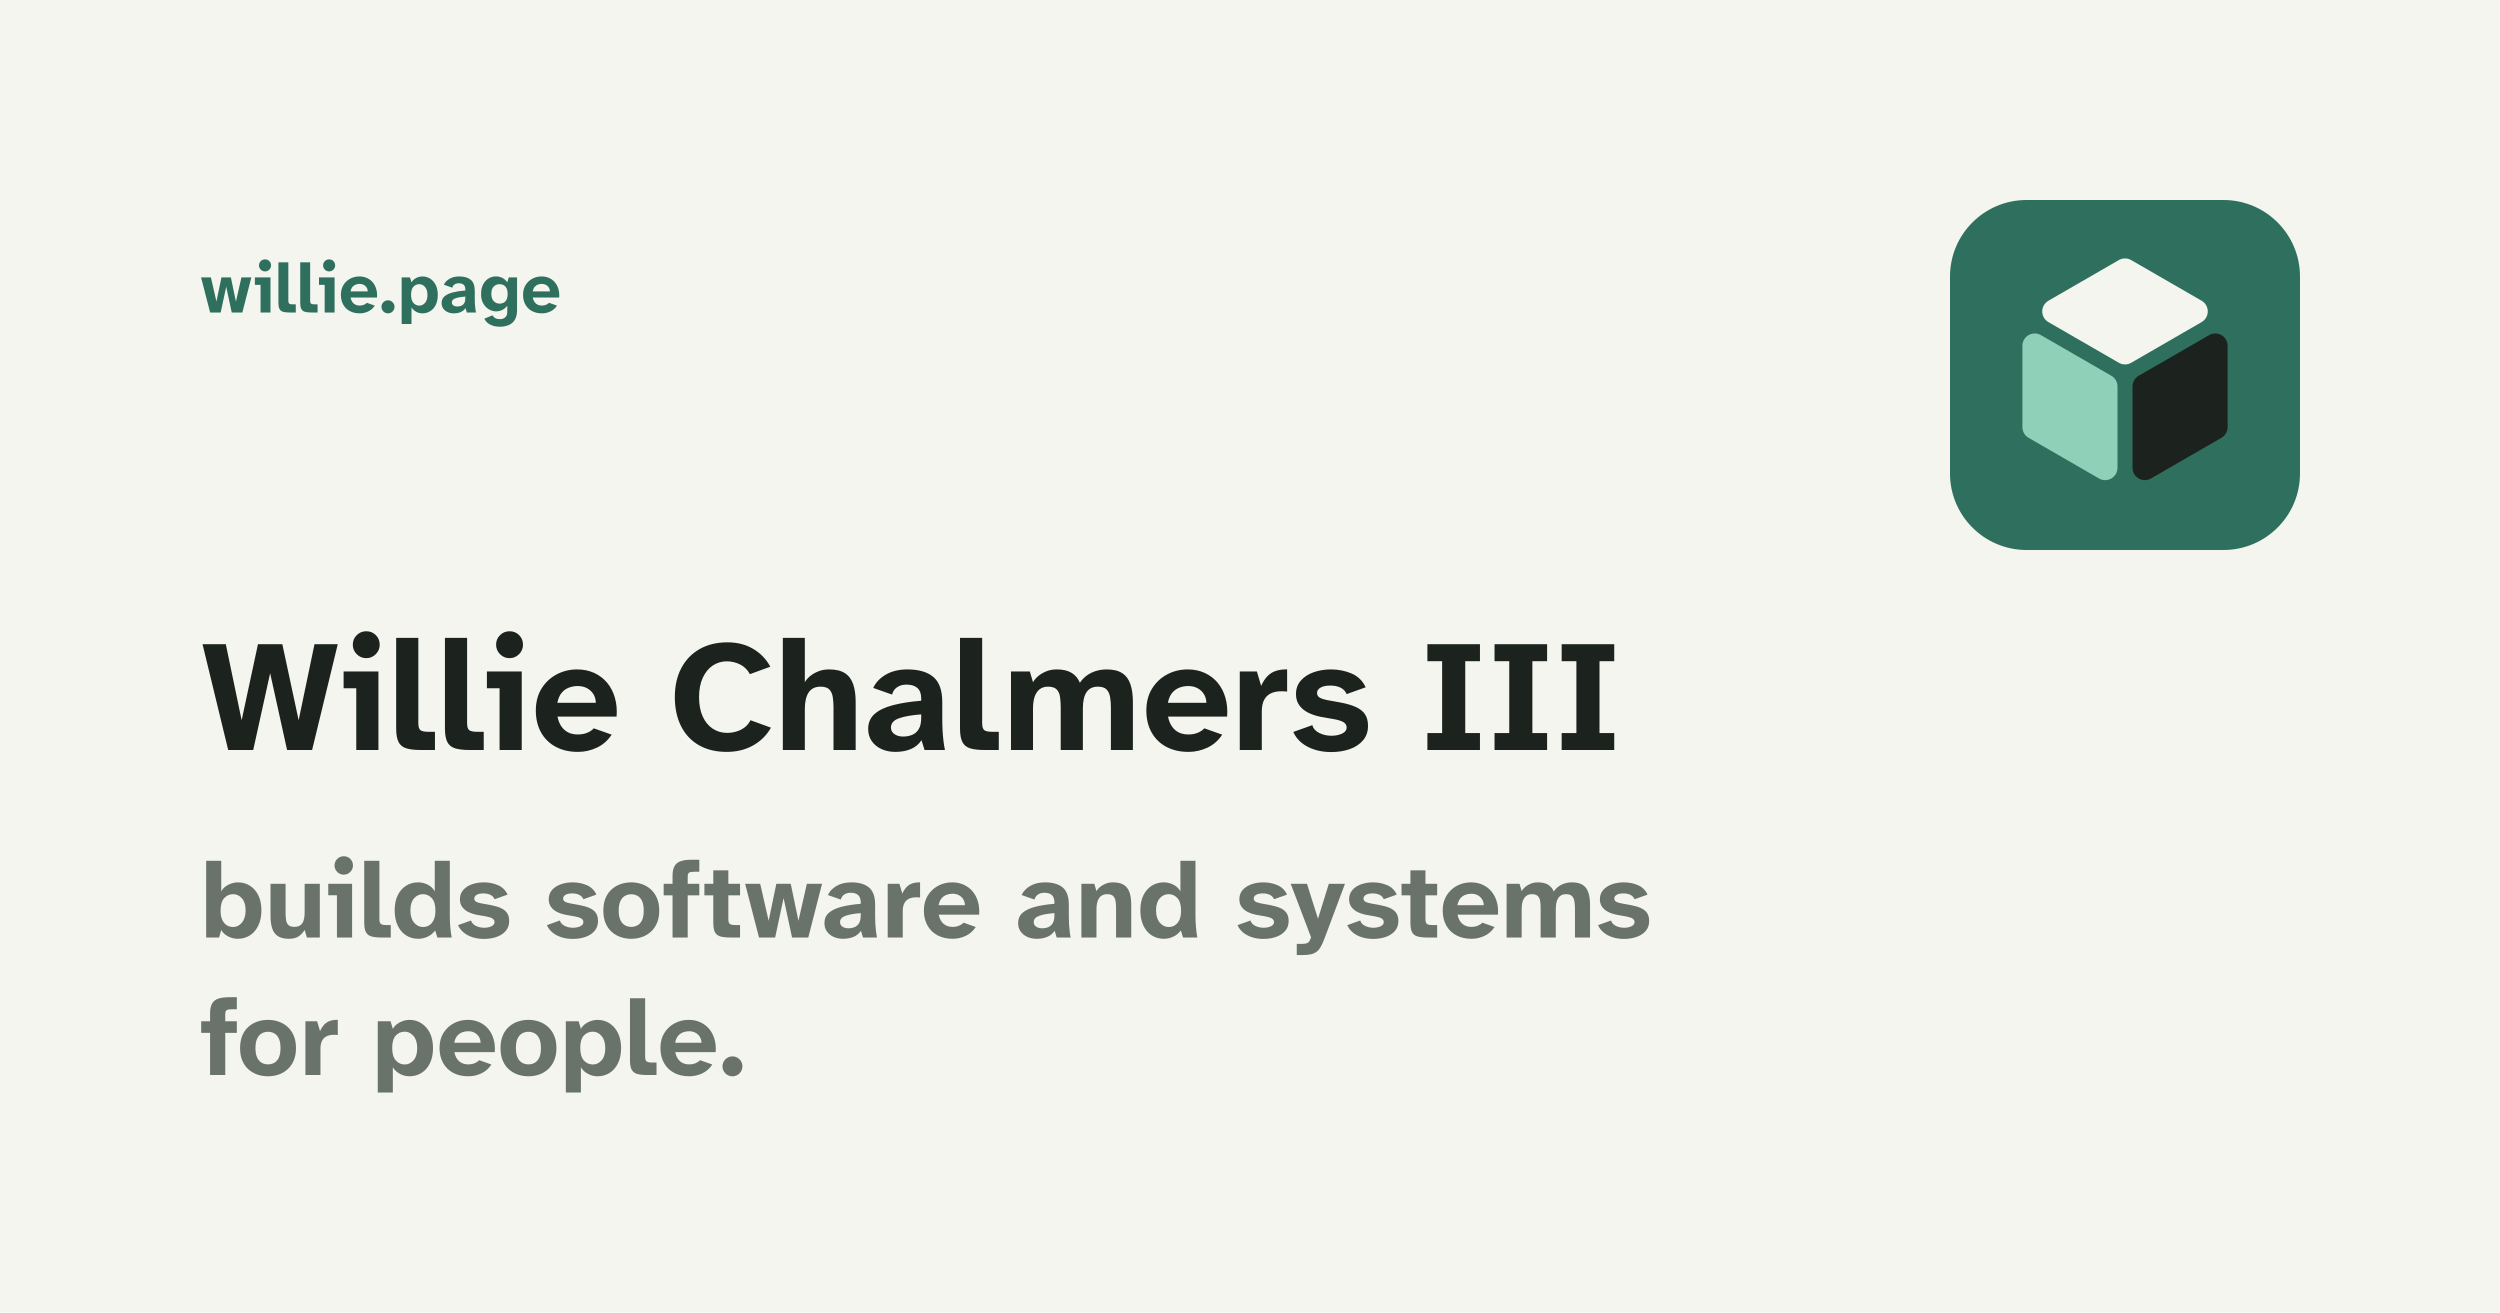
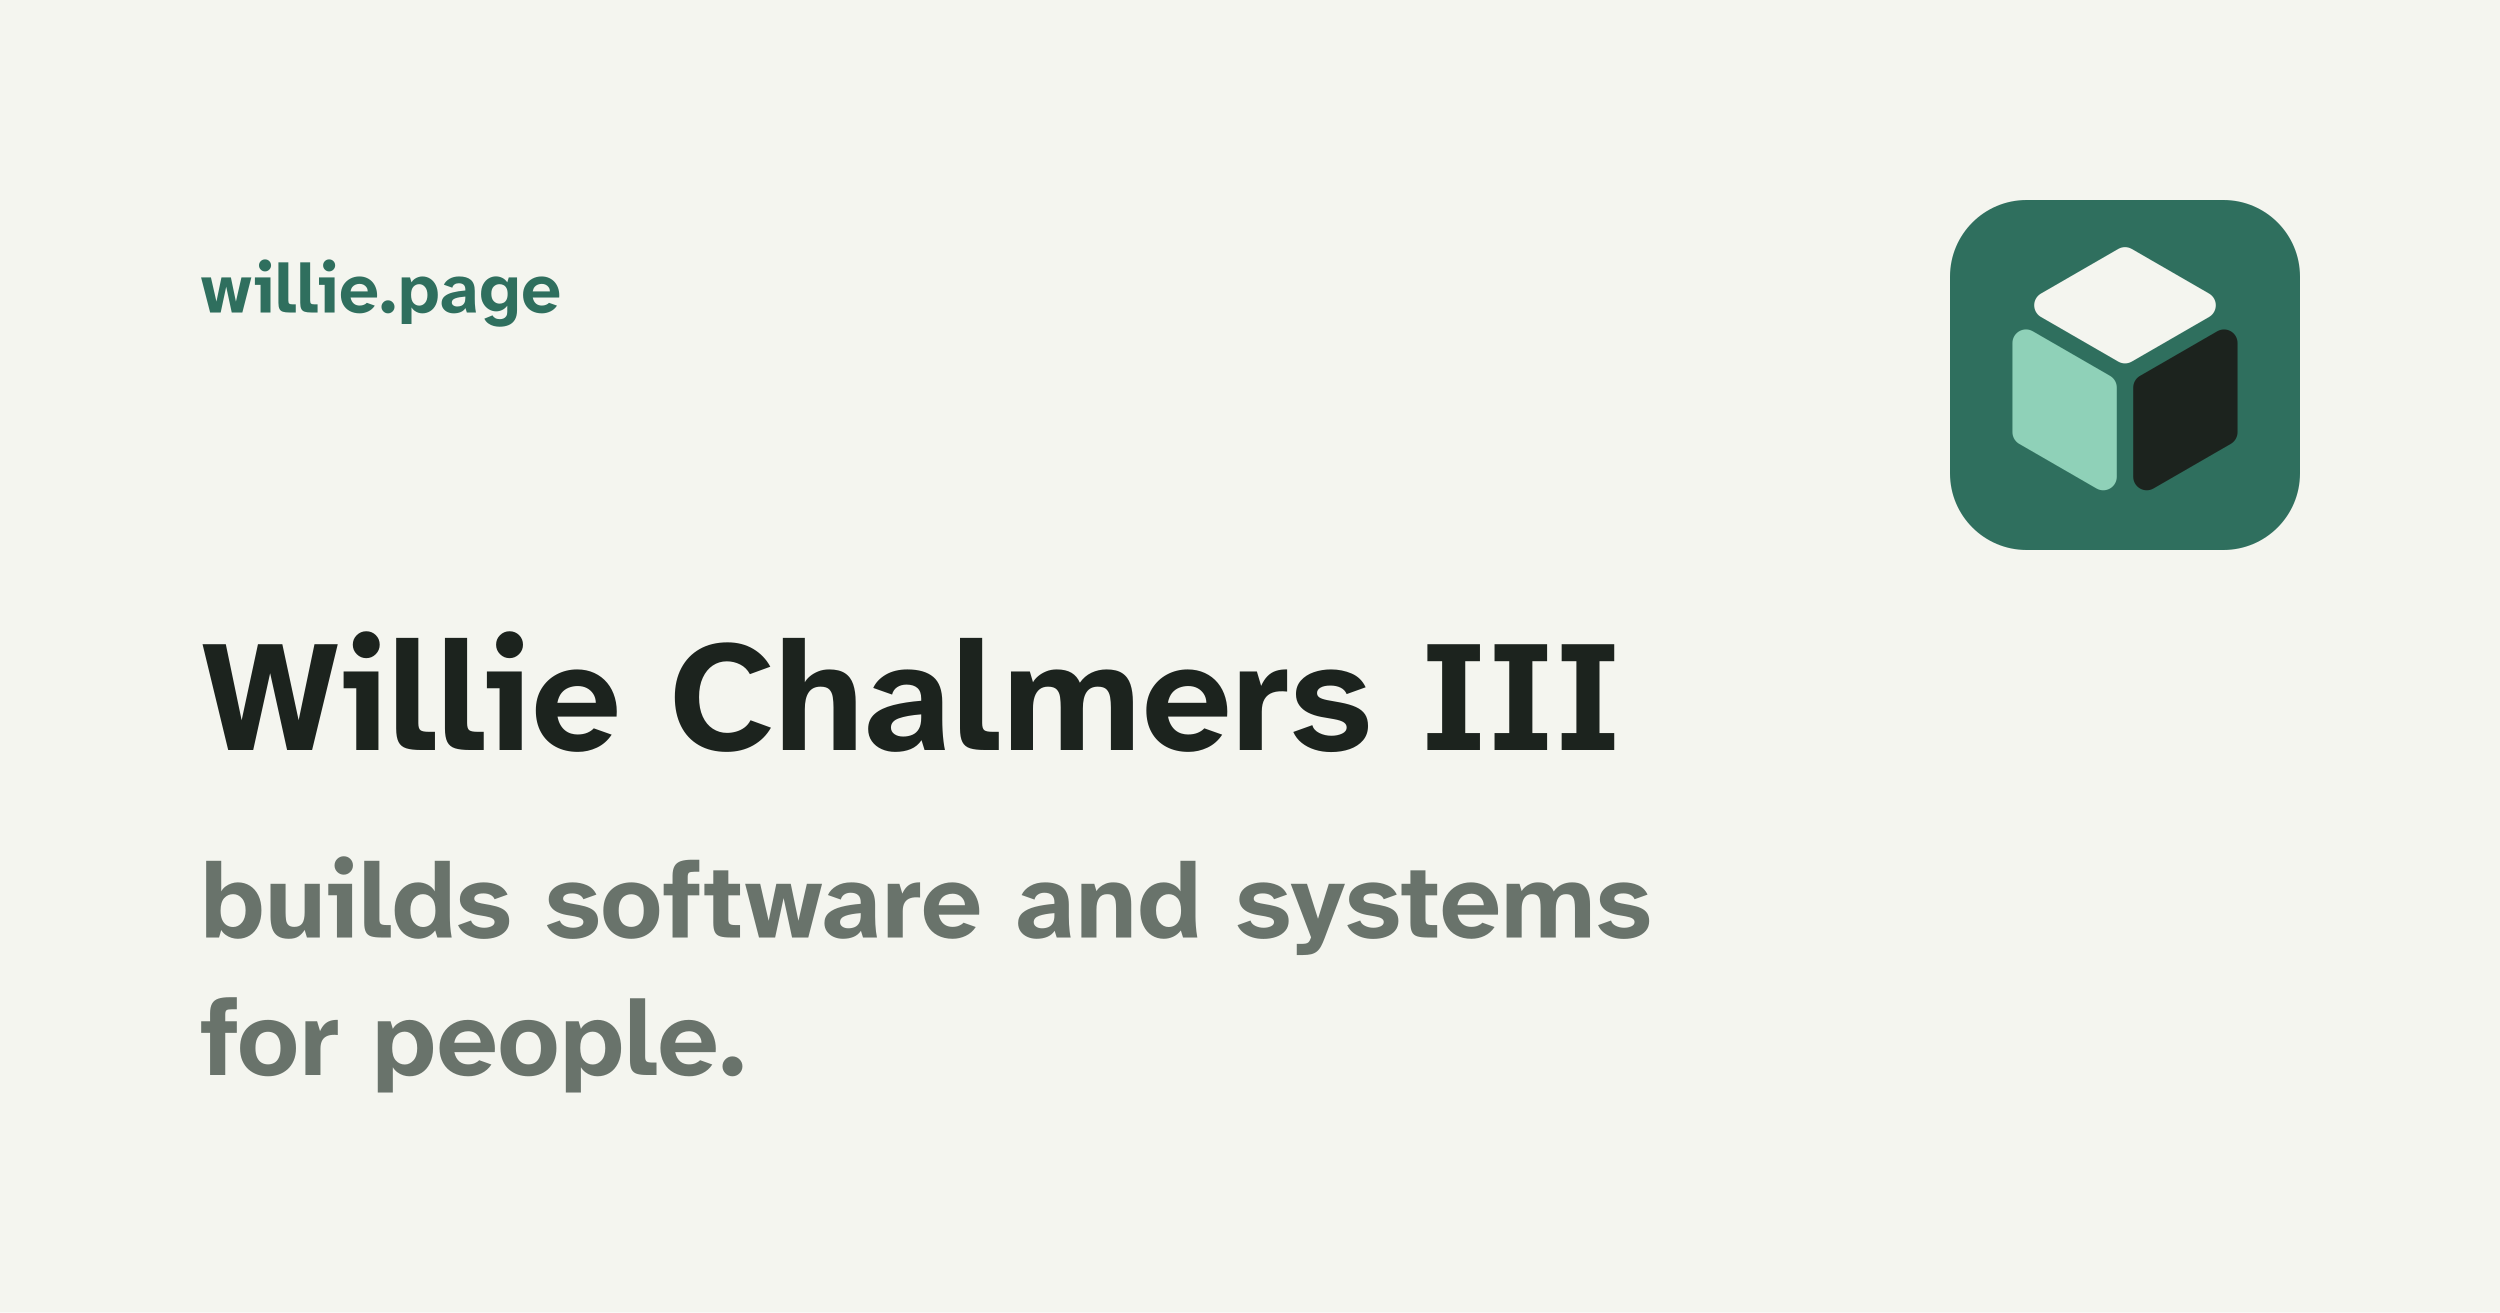
<svg xmlns="http://www.w3.org/2000/svg" viewBox="0 0 1200 630" width="1200" height="630">
  <rect width="1200" height="630" fill="#f4f5ef" />
  <rect x="936" y="96" width="168" height="168" rx="36.75" fill="#2f6f5e" />
-   <path d="M1020 129.96L1053.81 149.48L1020 169.01L986.19 149.48Z" fill="#f4f5ef" stroke="#f4f5ef" stroke-width="11.84" stroke-linejoin="round" />
-   <path d="M976.67 165.98L1010.48 185.5L1010.48 224.54L976.67 205.02Z" fill="#8fd1b8" stroke="#8fd1b8" stroke-width="11.84" stroke-linejoin="round" />
-   <path d="M1029.52 185.5L1063.33 165.98L1063.33 205.02L1029.52 224.54Z" fill="#1c231e" stroke="#1c231e" stroke-width="11.84" stroke-linejoin="round" />
+   <path d="M1020 125.12L1057.09 146.53L1020 167.94L982.91 146.53Z" fill="#f4f5ef" stroke="#f4f5ef" stroke-width="12.99" stroke-linejoin="round" />
+   <path d="M972.47 164.62L1009.56 186.03L1009.56 228.85L972.47 207.44Z" fill="#8fd1b8" stroke="#8fd1b8" stroke-width="12.99" stroke-linejoin="round" />
+   <path d="M1030.44 186.03L1067.53 164.62L1067.53 207.44L1030.44 228.85Z" fill="#1c231e" stroke="#1c231e" stroke-width="12.99" stroke-linejoin="round" />
  <path d="M105.93 150L100.86 150L96.51 133.14L101.24 133.14L103.89 144.76L106.30 133.14L110.82 133.14L113.24 144.76L115.89 133.14L120.65 133.14L116.33 150L111.23 150L108.58 137.62L105.93 150ZM129.83 150L125.07 150L125.07 136.74L122.35 136.74L122.35 133.14L129.83 133.14L129.83 150ZM127.21 130.28L127.21 130.28Q126.02 130.28 125.17 129.43Q124.32 128.58 124.32 127.39L124.32 127.39Q124.32 126.17 125.17 125.33Q126.02 124.50 127.21 124.50L127.21 124.50Q128.44 124.50 129.27 125.33Q130.10 126.17 130.10 127.39L130.10 127.39Q130.10 128.58 129.25 129.43Q128.40 130.28 127.21 130.28ZM141.97 150L138.94 150Q136.97 150 135.81 149.64Q134.66 149.29 134.15 148.28Q133.64 147.28 133.64 145.38L133.64 145.38L133.64 125.93L138.40 125.93L138.40 144.22Q138.40 145.38 138.84 145.73Q139.28 146.09 140.57 146.09L140.57 146.09L141.97 146.09L141.97 150ZM152.44 150L149.41 150Q147.44 150 146.29 149.64Q145.13 149.29 144.62 148.28Q144.11 147.28 144.11 145.38L144.11 145.38L144.11 125.93L148.87 125.93L148.87 144.22Q148.87 145.38 149.31 145.73Q149.75 146.09 151.05 146.09L151.05 146.09L152.44 146.09L152.44 150ZM160.60 150L155.84 150L155.84 136.74L153.12 136.74L153.12 133.14L160.60 133.14L160.60 150ZM157.98 130.28L157.98 130.28Q156.79 130.28 155.94 129.43Q155.09 128.58 155.09 127.39L155.09 127.39Q155.09 126.17 155.94 125.33Q156.79 124.50 157.98 124.50L157.98 124.50Q159.21 124.50 160.04 125.33Q160.87 126.17 160.87 127.39L160.87 127.39Q160.87 128.58 160.02 129.43Q159.17 130.28 157.98 130.28ZM172.67 150.41L172.67 150.41Q169.95 150.41 167.91 149.32Q165.87 148.23 164.75 146.23Q163.63 144.22 163.63 141.50L163.63 141.50Q163.63 138.81 164.83 136.84Q166.04 134.87 168.06 133.78Q170.09 132.69 172.50 132.69L172.50 132.69Q174.54 132.69 176.19 133.46Q177.84 134.22 178.96 135.58Q180.08 136.94 180.61 138.80Q181.14 140.65 180.97 142.83L180.97 142.83L168.28 142.83Q168.49 143.88 168.91 144.61Q169.34 145.34 169.92 145.80Q170.49 146.26 171.19 146.46Q171.89 146.67 172.57 146.67L172.57 146.67Q173.79 146.67 174.68 146.29Q175.56 145.92 176.07 145.34L176.07 145.34L179.91 146.70Q178.69 148.57 176.75 149.49Q174.81 150.41 172.67 150.41ZM168.25 139.87L168.25 139.87L176.51 139.87Q176.48 138.75 175.95 137.95Q175.42 137.15 174.57 136.71Q173.72 136.26 172.60 136.26L172.60 136.26Q171.62 136.26 170.70 136.62Q169.78 136.98 169.15 137.74Q168.52 138.51 168.25 139.87ZM186.24 150.41L186.24 150.41Q184.94 150.41 184.03 149.49Q183.11 148.57 183.11 147.28L183.11 147.28Q183.11 145.99 184.03 145.07Q184.94 144.15 186.24 144.15L186.24 144.15Q187.53 144.15 188.45 145.07Q189.36 145.99 189.36 147.28L189.36 147.28Q189.36 148.57 188.45 149.49Q187.53 150.41 186.24 150.41ZM197.52 155.51L192.80 155.51L192.80 133.14L196.81 133.14L197.52 135.52Q198.07 134.56 198.92 133.95Q199.77 133.34 200.75 133.02Q201.74 132.69 202.73 132.69L202.73 132.69Q204.83 132.69 206.52 133.78Q208.20 134.87 209.17 136.84Q210.14 138.81 210.14 141.57L210.14 141.57Q210.14 144.32 209.17 146.31Q208.20 148.30 206.52 149.35Q204.83 150.41 202.73 150.41L202.73 150.41Q201.74 150.41 200.75 150.09Q199.77 149.76 198.92 149.12Q198.07 148.47 197.52 147.55L197.52 147.55L197.52 155.51ZM201.26 146.70L201.26 146.70Q202.86 146.70 204.02 145.39Q205.17 144.08 205.17 141.57L205.17 141.57Q205.17 139.12 204.02 137.76Q202.86 136.40 201.26 136.40L201.26 136.40Q199.60 136.40 198.46 137.61Q197.32 138.81 197.32 141.50L197.32 141.50Q197.32 144.15 198.46 145.43Q199.60 146.70 201.26 146.70ZM217.79 150.41L217.79 150.41Q216.19 150.41 214.86 149.81Q213.54 149.22 212.76 148.11Q211.97 147.01 211.97 145.48L211.97 145.48Q211.97 143.47 213.37 142.25Q214.76 141.02 217.35 140.36Q219.93 139.70 223.36 139.43L223.36 139.43L223.36 138.95Q223.36 137.42 222.55 136.69Q221.73 135.96 220.20 135.96L220.20 135.96Q219.05 135.96 218.21 136.50Q217.38 137.05 217.11 138.10L217.11 138.10L213.06 136.67Q213.84 134.94 215.76 133.82Q217.69 132.69 220.41 132.69L220.41 132.69Q224.04 132.69 225.97 134.31Q227.89 135.92 227.89 139.70L227.89 139.70L227.89 143.44Q227.89 144.59 227.95 145.84Q228.02 147.08 228.16 148.16Q228.29 149.25 228.46 150L228.46 150L224.08 150L223.43 147.89Q222.55 149.22 221.10 149.81Q219.66 150.41 217.79 150.41ZM219.49 147.11L219.49 147.11Q220.58 147.11 221.46 146.74Q222.34 146.36 222.85 145.48Q223.36 144.59 223.36 143.06L223.36 143.06L223.36 142.35Q220.27 142.59 218.57 143.20Q216.87 143.81 216.87 145.17L216.87 145.17Q216.87 146.06 217.60 146.58Q218.33 147.11 219.49 147.11ZM239.82 156.83L239.82 156.83Q238.43 156.83 237.01 156.48Q235.60 156.12 234.40 155.27Q233.19 154.42 232.48 152.96L232.48 152.96L236.39 151.36Q236.83 152.18 237.71 152.69Q238.60 153.20 239.99 153.20L239.99 153.20Q240.87 153.20 241.67 152.87Q242.47 152.55 242.98 151.78Q243.49 151.02 243.49 149.69L243.49 149.69L243.49 146.74Q242.47 148.10 241.08 148.78Q239.68 149.46 238.15 149.46L238.15 149.46Q236.32 149.46 234.65 148.47Q232.99 147.48 231.95 145.63Q230.91 143.78 230.91 141.23L230.91 141.23Q230.91 138.30 231.95 136.42Q232.99 134.53 234.62 133.59Q236.25 132.66 238.02 132.66L238.02 132.66Q239.68 132.66 241.13 133.39Q242.57 134.12 243.49 135.52L243.49 135.52L244.21 133.14L248.18 133.14L248.18 148.91Q248.18 151.70 247.15 153.45Q246.11 155.20 244.22 156.02Q242.34 156.83 239.82 156.83ZM239.79 145.75L239.79 145.75Q240.84 145.75 241.72 145.31Q242.61 144.87 243.13 143.85Q243.66 142.83 243.66 141.09L243.66 141.09Q243.66 139.36 243.13 138.34Q242.61 137.32 241.72 136.86Q240.84 136.40 239.79 136.40L239.79 136.40Q238.15 136.40 237.00 137.52Q235.84 138.64 235.84 140.99L235.84 140.99Q235.84 143.37 237.00 144.56Q238.15 145.75 239.79 145.75ZM260.12 150.41L260.12 150.41Q257.40 150.41 255.36 149.32Q253.32 148.23 252.20 146.23Q251.07 144.22 251.07 141.50L251.07 141.50Q251.07 138.81 252.28 136.84Q253.49 134.87 255.51 133.78Q257.53 132.69 259.95 132.69L259.95 132.69Q261.99 132.69 263.64 133.46Q265.29 134.22 266.41 135.58Q267.53 136.94 268.06 138.80Q268.58 140.65 268.41 142.83L268.41 142.83L255.73 142.83Q255.94 143.88 256.36 144.61Q256.79 145.34 257.36 145.80Q257.94 146.26 258.64 146.46Q259.34 146.67 260.02 146.67L260.02 146.67Q261.24 146.67 262.12 146.29Q263.01 145.92 263.52 145.34L263.52 145.34L267.36 146.70Q266.14 148.57 264.20 149.49Q262.26 150.41 260.12 150.41ZM255.70 139.87L255.70 139.87L263.96 139.87Q263.93 138.75 263.40 137.95Q262.87 137.15 262.02 136.71Q261.17 136.26 260.05 136.26L260.05 136.26Q259.06 136.26 258.15 136.62Q257.23 136.98 256.60 137.74Q255.97 138.51 255.70 139.87Z" fill="#2f6f5e" />
  <path d="M121.54 360L109.53 360L97.22 309.23L108.39 309.23L115.99 345.71L123.82 309.23L135.52 309.23L143.35 345.71L150.95 309.23L162.12 309.23L149.81 360L137.80 360L129.67 323.14L121.54 360ZM181.65 360L171.01 360L171.01 330.36L164.93 330.36L164.93 322.30L181.65 322.30L181.65 360ZM175.80 315.92L175.80 315.92Q173.14 315.92 171.24 314.02Q169.34 312.12 169.34 309.46L169.34 309.46Q169.34 306.72 171.24 304.86Q173.14 303 175.80 303L175.80 303Q178.54 303 180.40 304.86Q182.26 306.72 182.26 309.46L182.26 309.46Q182.26 312.12 180.36 314.02Q178.46 315.92 175.80 315.92ZM208.78 360L202.02 360Q197.61 360 195.03 359.20Q192.44 358.40 191.30 356.16Q190.16 353.92 190.16 349.66L190.16 349.66L190.16 306.19L200.80 306.19L200.80 347.08Q200.80 349.66 201.79 350.46Q202.78 351.26 205.67 351.26L205.67 351.26L208.78 351.26L208.78 360ZM232.19 360L225.43 360Q221.02 360 218.44 359.20Q215.85 358.40 214.71 356.16Q213.57 353.92 213.57 349.66L213.57 349.66L213.57 306.19L224.21 306.19L224.21 347.08Q224.21 349.66 225.20 350.46Q226.19 351.26 229.08 351.26L229.08 351.26L232.19 351.26L232.19 360ZM250.43 360L239.79 360L239.79 330.36L233.71 330.36L233.71 322.30L250.43 322.30L250.43 360ZM244.58 315.92L244.58 315.92Q241.92 315.92 240.02 314.02Q238.12 312.12 238.12 309.46L238.12 309.46Q238.12 306.72 240.02 304.86Q241.92 303 244.58 303L244.58 303Q247.32 303 249.18 304.86Q251.04 306.72 251.04 309.46L251.04 309.46Q251.04 312.12 249.14 314.02Q247.24 315.92 244.58 315.92ZM277.41 360.91L277.41 360.91Q271.33 360.91 266.77 358.48Q262.21 356.05 259.70 351.56Q257.20 347.08 257.20 341L257.20 341Q257.20 335.00 259.89 330.59Q262.59 326.18 267.11 323.75Q271.64 321.32 277.03 321.32L277.03 321.32Q281.59 321.32 285.28 323.03Q288.96 324.74 291.47 327.78Q293.98 330.82 295.16 334.96Q296.34 339.10 295.96 343.96L295.96 343.96L267.61 343.96Q268.06 346.32 269.01 347.95Q269.96 349.59 271.26 350.61Q272.55 351.64 274.11 352.10Q275.66 352.55 277.18 352.55L277.18 352.55Q279.92 352.55 281.90 351.72Q283.87 350.88 285.01 349.59L285.01 349.59L293.60 352.63Q290.86 356.81 286.53 358.86Q282.20 360.91 277.41 360.91ZM267.53 337.35L267.53 337.35L286.00 337.35Q285.92 334.84 284.75 333.06Q283.57 331.27 281.67 330.28Q279.77 329.30 277.26 329.30L277.26 329.30Q275.06 329.30 273.00 330.09Q270.95 330.89 269.55 332.60Q268.14 334.31 267.53 337.35ZM348.85 360.91L348.85 360.91Q341.02 360.91 335.44 357.68Q329.85 354.45 326.89 348.52Q323.92 342.60 323.92 334.62L323.92 334.62Q323.92 326.56 327.04 320.67Q330.16 314.78 335.82 311.55Q341.48 308.32 349.23 308.32L349.23 308.32Q356.22 308.32 361.54 311.47Q366.86 314.63 369.75 320.02L369.75 320.02L359.95 323.60Q358.28 320.48 355.27 318.96Q352.27 317.44 348.85 317.44L348.85 317.44Q345.13 317.44 342.13 319.45Q339.12 321.47 337.34 325.31Q335.55 329.14 335.55 334.62L335.55 334.62Q335.55 340.09 337.30 343.93Q339.05 347.76 342.13 349.78Q345.20 351.79 349.00 351.79L349.00 351.79Q351.13 351.79 353.30 351.18Q355.46 350.58 357.29 349.25Q359.11 347.92 360.25 345.71L360.25 345.71L370.06 349.28Q367.02 354.68 361.51 357.80Q356.00 360.91 348.85 360.91ZM386.32 360L375.76 360L375.76 306.19L386.32 306.19L386.32 327.47Q387.16 325.95 388.79 324.58Q390.42 323.22 392.74 322.27Q395.06 321.32 398.02 321.32L398.02 321.32Q402.81 321.32 405.59 323.14Q408.36 324.96 409.54 328.46Q410.72 331.96 410.72 336.90L410.72 336.90L410.72 360L400.08 360L400.08 339.56Q400.08 336.90 399.73 334.62Q399.39 332.34 398.10 330.97Q396.81 329.60 393.84 329.60L393.84 329.60Q390.04 329.60 388.18 332.34Q386.32 335.07 386.32 340.39L386.32 340.39L386.32 360ZM429.72 360.91L429.72 360.91Q426.14 360.91 423.18 359.58Q420.22 358.25 418.47 355.78Q416.72 353.31 416.72 349.89L416.72 349.89Q416.72 345.41 419.84 342.67Q422.95 339.94 428.73 338.45Q434.50 336.97 442.18 336.36L442.18 336.36L442.18 335.30Q442.18 331.88 440.36 330.25Q438.53 328.61 435.11 328.61L435.11 328.61Q432.53 328.61 430.67 329.83Q428.80 331.04 428.20 333.40L428.20 333.40L419.15 330.21Q420.90 326.33 425.19 323.82Q429.49 321.32 435.57 321.32L435.57 321.32Q443.70 321.32 447.99 324.93Q452.29 328.54 452.29 336.97L452.29 336.97L452.29 345.33Q452.29 347.92 452.44 350.69Q452.59 353.46 452.90 355.90Q453.20 358.33 453.58 360L453.58 360L443.78 360L442.33 355.29Q440.36 358.25 437.13 359.58Q433.90 360.91 429.72 360.91ZM433.52 353.54L433.52 353.54Q435.95 353.54 437.92 352.70Q439.90 351.87 441.04 349.89Q442.18 347.92 442.18 344.50L442.18 344.50L442.18 342.90Q435.26 343.43 431.46 344.80Q427.66 346.17 427.66 349.21L427.66 349.21Q427.66 351.18 429.30 352.36Q430.93 353.54 433.52 353.54ZM479.42 360L472.66 360Q468.25 360 465.66 359.20Q463.08 358.40 461.94 356.16Q460.80 353.92 460.80 349.66L460.80 349.66L460.80 306.19L471.44 306.19L471.44 347.08Q471.44 349.66 472.43 350.46Q473.42 351.26 476.30 351.26L476.30 351.26L479.42 351.26L479.42 360ZM495.84 360L485.27 360L485.27 322.30L494.32 322.30L495.84 327.47Q496.67 325.95 498.27 324.58Q499.86 323.22 502.14 322.27Q504.42 321.32 507.24 321.32L507.24 321.32Q511.64 321.32 514.34 322.95Q517.04 324.58 518.33 327.70L518.33 327.70Q520.54 324.51 523.88 322.91Q527.22 321.32 531.18 321.32L531.18 321.32Q535.96 321.32 538.70 323.14Q541.44 324.96 542.61 328.46Q543.79 331.96 543.79 336.90L543.79 336.90L543.79 360L533.23 360L533.23 339.56Q533.23 336.90 532.85 334.62Q532.47 332.34 531.18 330.97Q529.88 329.60 526.92 329.60L526.92 329.60Q523.35 329.60 521.56 332.22Q519.78 334.84 519.78 340.01L519.78 340.01L519.78 360L509.14 360L509.14 339.56Q509.14 336.90 508.83 334.62Q508.53 332.34 507.24 330.97Q505.94 329.60 503.06 329.60L503.06 329.60Q500.62 329.60 499.03 330.85Q497.43 332.11 496.63 334.43Q495.84 336.74 495.84 340.16L495.84 340.16L495.84 360ZM570.47 360.91L570.47 360.91Q564.39 360.91 559.83 358.48Q555.27 356.05 552.76 351.56Q550.25 347.08 550.25 341L550.25 341Q550.25 335.00 552.95 330.59Q555.65 326.18 560.17 323.75Q564.69 321.32 570.09 321.32L570.09 321.32Q574.65 321.32 578.33 323.03Q582.02 324.74 584.53 327.78Q587.04 330.82 588.21 334.96Q589.39 339.10 589.01 343.96L589.01 343.96L560.66 343.96Q561.12 346.32 562.07 347.95Q563.02 349.59 564.31 350.61Q565.60 351.64 567.16 352.10Q568.72 352.55 570.24 352.55L570.24 352.55Q572.98 352.55 574.95 351.72Q576.93 350.88 578.07 349.59L578.07 349.59L586.66 352.63Q583.92 356.81 579.59 358.86Q575.26 360.91 570.47 360.91ZM560.59 337.35L560.59 337.35L579.06 337.35Q578.98 334.84 577.80 333.06Q576.62 331.27 574.72 330.28Q572.82 329.30 570.32 329.30L570.32 329.30Q568.11 329.30 566.06 330.09Q564.01 330.89 562.60 332.60Q561.20 334.31 560.59 337.35ZM605.66 360L595.09 360L595.09 322.30L603.30 322.30L605.35 329.22Q606.64 326.33 608.39 324.55Q610.14 322.76 612.50 322Q614.85 321.24 617.82 321.32L617.82 321.32L617.82 331.96Q613.64 331.50 610.98 332.41Q608.32 333.32 606.99 335.57Q605.66 337.81 605.66 341.53L605.66 341.53L605.66 360ZM638.94 360.99L638.94 360.99Q634.69 360.99 631.08 359.85Q627.47 358.71 624.81 356.58Q622.15 354.45 620.78 351.34L620.78 351.34L629.90 348.07Q630.58 350.50 633.24 351.83Q635.90 353.16 639.10 353.16L639.10 353.16Q641.98 353.16 644.19 352.13Q646.39 351.11 646.39 349.13L646.39 349.13Q646.39 347.69 645.02 346.74Q643.66 345.79 640.24 345.18L640.24 345.18L634.16 344.12Q630.58 343.43 627.89 342.06Q625.19 340.70 623.63 338.49Q622.07 336.29 622.07 333.17L622.07 333.17Q622.07 329.30 624.43 326.64Q626.78 323.98 630.62 322.65Q634.46 321.32 638.87 321.32L638.87 321.32Q644.19 321.32 648.79 323.29Q653.38 325.27 655.51 329.90L655.51 329.90L646.39 333.17Q645.56 331.12 643.50 330.09Q641.45 329.07 638.56 329.07L638.56 329.07Q635.52 329.07 633.85 330.06Q632.18 331.04 632.18 332.64L632.18 332.64Q632.18 334.01 633.32 334.77Q634.46 335.53 637.12 336.06L637.12 336.06L643.43 337.20Q647.91 338.04 650.84 339.37Q653.76 340.70 655.21 342.86Q656.65 345.03 656.65 348.45L656.65 348.45Q656.65 352.55 654.26 355.36Q651.86 358.18 647.87 359.58Q643.88 360.99 638.94 360.99ZM710.38 360L685.15 360L685.15 351.87L692.22 351.87L692.22 317.36L685.15 317.36L685.15 309.23L710.38 309.23L710.38 317.36L703.32 317.36L703.32 351.87L710.38 351.87L710.38 360ZM742.61 360L717.38 360L717.38 351.87L724.44 351.87L724.44 317.36L717.38 317.36L717.38 309.23L742.61 309.23L742.61 317.36L735.54 317.36L735.54 351.87L742.61 351.87L742.61 360ZM774.83 360L749.60 360L749.60 351.87L756.67 351.87L756.67 317.36L749.60 317.36L749.60 309.23L774.83 309.23L774.83 317.36L767.76 317.36L767.76 351.87L774.83 351.87L774.83 360Z" fill="#1c231e" />
  <path d="M114.15 450.62L114.15 450.62Q112.64 450.62 111.13 450.16Q109.62 449.69 108.32 448.75Q107.02 447.82 106.19 446.41L106.19 446.41L105.15 450L98.96 450L98.96 413.18L106.19 413.18L106.19 427.85Q107.02 426.39 108.32 425.46Q109.62 424.52 111.13 424.03Q112.64 423.53 114.15 423.53L114.15 423.53Q117.37 423.53 119.95 425.14Q122.52 426.76 124.00 429.75Q125.48 432.74 125.48 436.95L125.48 436.95Q125.48 441.16 124.00 444.25Q122.52 447.35 119.95 448.99Q117.37 450.62 114.15 450.62ZM111.91 444.96L111.91 444.96Q114.36 444.96 116.12 442.85Q117.89 440.74 117.89 436.95L117.89 436.95Q117.89 433.20 116.12 431.20Q114.36 429.20 111.91 429.20L111.91 429.20Q109.36 429.20 107.62 431.10Q105.88 433.00 105.88 437.10L105.88 437.10Q105.88 439.81 106.69 441.55Q107.49 443.29 108.84 444.12Q110.20 444.96 111.91 444.96ZM138.64 450.62L138.64 450.62Q135.31 450.62 133.39 449.35Q131.46 448.08 130.66 445.66Q129.85 443.24 129.85 439.86L129.85 439.86L129.85 424.21L137.08 424.21L137.08 438.04Q137.08 439.86 137.29 441.47Q137.50 443.08 138.41 443.99Q139.32 444.90 141.29 444.90L141.29 444.90Q143.89 444.90 145.06 443.24Q146.23 441.58 146.23 437.88L146.23 437.88L146.23 424.21L153.51 424.21L153.51 450L147.32 450L146.23 446.36Q145.09 448.23 143.37 449.43Q141.66 450.62 138.64 450.62ZM169.01 450L161.73 450L161.73 429.72L157.57 429.72L157.57 424.21L169.01 424.21L169.01 450ZM165.00 419.84L165.00 419.84Q163.18 419.84 161.88 418.54Q160.58 417.24 160.58 415.42L160.58 415.42Q160.58 413.55 161.88 412.27Q163.18 411 165.00 411L165.00 411Q166.88 411 168.15 412.27Q169.42 413.55 169.42 415.42L169.42 415.42Q169.42 417.24 168.12 418.54Q166.82 419.84 165.00 419.84ZM187.57 450L182.94 450Q179.93 450 178.16 449.45Q176.39 448.91 175.61 447.37Q174.83 445.84 174.83 442.93L174.83 442.93L174.83 413.18L182.11 413.18L182.11 441.16Q182.11 442.93 182.79 443.47Q183.46 444.02 185.44 444.02L185.44 444.02L187.57 444.02L187.57 450ZM200.73 450.62L200.73 450.62Q197.50 450.62 194.93 448.99Q192.36 447.35 190.90 444.25Q189.44 441.16 189.44 436.95L189.44 436.95Q189.44 432.74 190.90 429.75Q192.36 426.76 194.93 425.14Q197.50 423.53 200.73 423.53L200.73 423.53Q203.07 423.53 205.28 424.62Q207.49 425.72 208.68 427.85L208.68 427.85L208.68 413.18L215.91 413.18L215.91 439.96Q215.91 441.78 216.09 444.41Q216.28 447.04 216.80 450L216.80 450L209.93 450L208.89 446.62Q207.28 448.70 205.15 449.66Q203.02 450.62 200.73 450.62ZM203.02 444.96L203.02 444.96Q204.73 444.96 206.06 444.12Q207.38 443.29 208.19 441.55Q209.00 439.81 209.00 437.10L209.00 437.10Q209.00 433.00 207.25 431.10Q205.51 429.20 203.02 429.20L203.02 429.20Q200.52 429.20 198.75 431.20Q196.98 433.20 196.98 436.95L196.98 436.95Q196.98 440.74 198.75 442.85Q200.52 444.96 203.02 444.96ZM232.29 450.68L232.29 450.68Q229.38 450.68 226.91 449.90Q224.44 449.12 222.62 447.66Q220.80 446.20 219.86 444.07L219.86 444.07L226.10 441.84Q226.57 443.50 228.39 444.41Q230.21 445.32 232.40 445.32L232.40 445.32Q234.37 445.32 235.88 444.62Q237.39 443.92 237.39 442.56L237.39 442.56Q237.39 441.58 236.45 440.93Q235.52 440.28 233.18 439.86L233.18 439.86L229.02 439.13Q226.57 438.66 224.73 437.73Q222.88 436.79 221.81 435.28Q220.75 433.78 220.75 431.64L220.75 431.64Q220.75 428.99 222.36 427.17Q223.97 425.35 226.60 424.44Q229.22 423.53 232.24 423.53L232.24 423.53Q235.88 423.53 239.03 424.88Q242.17 426.24 243.63 429.41L243.63 429.41L237.39 431.64Q236.82 430.24 235.41 429.54Q234.01 428.84 232.03 428.84L232.03 428.84Q229.95 428.84 228.81 429.51Q227.66 430.19 227.66 431.28L227.66 431.28Q227.66 432.22 228.44 432.74Q229.22 433.26 231.04 433.62L231.04 433.62L235.36 434.40Q238.43 434.97 240.43 435.88Q242.43 436.79 243.42 438.27Q244.41 439.76 244.41 442.10L244.41 442.10Q244.41 444.90 242.77 446.83Q241.13 448.75 238.40 449.71Q235.67 450.68 232.29 450.68ZM274.93 450.68L274.93 450.68Q272.02 450.68 269.55 449.90Q267.08 449.12 265.26 447.66Q263.44 446.20 262.50 444.07L262.50 444.07L268.74 441.84Q269.21 443.50 271.03 444.41Q272.85 445.32 275.04 445.32L275.04 445.32Q277.01 445.32 278.52 444.62Q280.03 443.92 280.03 442.56L280.03 442.56Q280.03 441.58 279.09 440.93Q278.16 440.28 275.82 439.86L275.82 439.86L271.66 439.13Q269.21 438.66 267.37 437.73Q265.52 436.79 264.45 435.28Q263.39 433.78 263.39 431.64L263.39 431.64Q263.39 428.99 265.00 427.17Q266.61 425.35 269.24 424.44Q271.86 423.53 274.88 423.53L274.88 423.53Q278.52 423.53 281.67 424.88Q284.81 426.24 286.27 429.41L286.27 429.41L280.03 431.64Q279.46 430.24 278.05 429.54Q276.65 428.84 274.67 428.84L274.67 428.84Q272.59 428.84 271.45 429.51Q270.30 430.19 270.30 431.28L270.30 431.28Q270.30 432.22 271.08 432.74Q271.86 433.26 273.68 433.62L273.68 433.62L278.00 434.40Q281.07 434.97 283.07 435.88Q285.07 436.79 286.06 438.27Q287.05 439.76 287.05 442.10L287.05 442.10Q287.05 444.90 285.41 446.83Q283.77 448.75 281.04 449.71Q278.31 450.68 274.93 450.68ZM303.01 450.62L303.01 450.62Q300.36 450.62 297.97 449.82Q295.58 449.01 293.68 447.35Q291.78 445.68 290.69 443.14Q289.60 440.59 289.60 437.10L289.60 437.10Q289.60 433.57 290.69 431.02Q291.78 428.47 293.68 426.81Q295.58 425.14 297.97 424.34Q300.36 423.53 303.01 423.53L303.01 423.53Q305.61 423.53 308.00 424.34Q310.40 425.14 312.29 426.81Q314.19 428.47 315.31 431.02Q316.43 433.57 316.43 437.10L316.43 437.10Q316.43 440.59 315.31 443.14Q314.19 445.68 312.29 447.35Q310.40 449.01 308.00 449.82Q305.61 450.62 303.01 450.62ZM303.01 444.90L303.01 444.90Q304.62 444.90 306.00 444.15Q307.38 443.40 308.19 441.68Q308.99 439.96 308.99 437.10L308.99 437.10Q308.99 434.19 308.19 432.48Q307.38 430.76 306.00 430.01Q304.62 429.25 303.01 429.25L303.01 429.25Q301.35 429.25 300.00 430.01Q298.64 430.76 297.81 432.48Q296.98 434.19 296.98 437.10L296.98 437.10Q296.98 439.96 297.81 441.68Q298.64 443.40 300.00 444.15Q301.35 444.90 303.01 444.90ZM330.10 450L322.82 450L322.82 429.77L318.56 429.77L318.56 424.21L322.82 424.21L322.82 420.36Q322.82 417.40 323.79 415.71Q324.75 414.02 326.80 413.34Q328.86 412.66 332.18 412.66L332.18 412.66L335.67 412.66L335.67 418.44L333.38 418.44Q331.35 418.44 330.73 418.90Q330.10 419.37 330.10 420.93L330.10 420.93L330.10 424.21L335.67 424.21L335.67 429.77L330.10 429.77L330.10 450ZM355.22 450L350.44 450Q347.42 450 345.65 449.45Q343.88 448.91 343.13 447.37Q342.38 445.84 342.38 442.88L342.38 442.88L342.38 429.77L338.11 429.77L338.11 424.21L342.38 424.21L342.38 417.76L349.60 417.76L349.60 424.21L355.22 424.21L355.22 429.77L349.60 429.77L349.60 441.06Q349.60 442.93 350.28 443.47Q350.96 444.02 352.83 444.02L352.83 444.02L355.22 444.02L355.22 450ZM372.07 450L364.32 450L357.66 424.21L364.89 424.21L368.95 441.99L372.64 424.21L379.56 424.21L383.25 441.99L387.30 424.21L394.58 424.21L387.98 450L380.18 450L376.12 431.07L372.07 450ZM404.62 450.62L404.62 450.62Q402.18 450.62 400.15 449.71Q398.12 448.80 396.92 447.11Q395.73 445.42 395.73 443.08L395.73 443.08Q395.73 440.02 397.86 438.14Q399.99 436.27 403.94 435.26Q407.90 434.24 413.15 433.83L413.15 433.83L413.15 433.10Q413.15 430.76 411.90 429.64Q410.65 428.52 408.31 428.52L408.31 428.52Q406.54 428.52 405.27 429.36Q404.00 430.19 403.58 431.80L403.58 431.80L397.39 429.62Q398.59 426.96 401.53 425.25Q404.46 423.53 408.62 423.53L408.62 423.53Q414.19 423.53 417.13 426.00Q420.06 428.47 420.06 434.24L420.06 434.24L420.06 439.96Q420.06 441.73 420.17 443.63Q420.27 445.53 420.48 447.19Q420.69 448.86 420.95 450L420.95 450L414.24 450L413.25 446.78Q411.90 448.80 409.69 449.71Q407.48 450.62 404.62 450.62ZM407.22 445.58L407.22 445.58Q408.88 445.58 410.24 445.01Q411.59 444.44 412.37 443.08Q413.15 441.73 413.15 439.39L413.15 439.39L413.15 438.30Q408.42 438.66 405.82 439.60Q403.22 440.54 403.22 442.62L403.22 442.62Q403.22 443.97 404.33 444.77Q405.45 445.58 407.22 445.58ZM433.32 450L426.10 450L426.10 424.21L431.71 424.21L433.12 428.94Q434 426.96 435.20 425.74Q436.39 424.52 438.00 424Q439.62 423.48 441.64 423.53L441.64 423.53L441.64 430.81Q438.78 430.50 436.96 431.12Q435.14 431.75 434.23 433.28Q433.32 434.82 433.32 437.36L433.32 437.36L433.32 450ZM457.30 450.62L457.30 450.62Q453.14 450.62 450.02 448.96Q446.90 447.30 445.18 444.23Q443.46 441.16 443.46 437L443.46 437Q443.46 432.89 445.31 429.88Q447.16 426.86 450.25 425.20Q453.34 423.53 457.04 423.53L457.04 423.53Q460.16 423.53 462.68 424.70Q465.20 425.87 466.92 427.95Q468.63 430.03 469.44 432.87Q470.24 435.70 469.98 439.03L469.98 439.03L450.59 439.03Q450.90 440.64 451.55 441.76Q452.20 442.88 453.08 443.58Q453.97 444.28 455.03 444.59Q456.10 444.90 457.14 444.90L457.14 444.90Q459.01 444.90 460.36 444.33Q461.72 443.76 462.50 442.88L462.50 442.88L468.37 444.96Q466.50 447.82 463.54 449.22Q460.57 450.62 457.30 450.62ZM450.54 434.50L450.54 434.50L463.17 434.50Q463.12 432.79 462.31 431.57Q461.51 430.34 460.21 429.67Q458.91 428.99 457.19 428.99L457.19 428.99Q455.68 428.99 454.28 429.54Q452.88 430.08 451.91 431.25Q450.95 432.42 450.54 434.50ZM497.60 450.62L497.60 450.62Q495.15 450.62 493.12 449.71Q491.10 448.80 489.90 447.11Q488.70 445.42 488.70 443.08L488.70 443.08Q488.70 440.02 490.84 438.14Q492.97 436.27 496.92 435.26Q500.87 434.24 506.12 433.83L506.12 433.83L506.12 433.10Q506.12 430.76 504.88 429.64Q503.63 428.52 501.29 428.52L501.29 428.52Q499.52 428.52 498.25 429.36Q496.97 430.19 496.56 431.80L496.56 431.80L490.37 429.62Q491.56 426.96 494.50 425.25Q497.44 423.53 501.60 423.53L501.60 423.53Q507.16 423.53 510.10 426.00Q513.04 428.47 513.04 434.24L513.04 434.24L513.04 439.96Q513.04 441.73 513.14 443.63Q513.25 445.53 513.46 447.19Q513.66 448.86 513.92 450L513.92 450L507.22 450L506.23 446.78Q504.88 448.80 502.67 449.71Q500.46 450.62 497.60 450.62ZM500.20 445.58L500.20 445.58Q501.86 445.58 503.21 445.01Q504.56 444.44 505.34 443.08Q506.12 441.73 506.12 439.39L506.12 439.39L506.12 438.30Q501.39 438.66 498.79 439.60Q496.19 440.54 496.19 442.62L496.19 442.62Q496.19 443.97 497.31 444.77Q498.43 445.58 500.20 445.58ZM526.30 450L519.07 450L519.07 424.21L525.26 424.21L526.30 427.74Q526.87 426.70 527.99 425.77Q529.11 424.83 530.69 424.18Q532.28 423.53 534.31 423.53L534.31 423.53Q537.58 423.53 539.48 424.78Q541.38 426.03 542.19 428.42Q542.99 430.81 542.99 434.19L542.99 434.19L542.99 450L535.71 450L535.71 436.01Q535.71 434.19 535.48 432.63Q535.24 431.07 534.36 430.14Q533.48 429.20 531.45 429.20L531.45 429.20Q528.85 429.20 527.57 431.07Q526.30 432.94 526.30 436.58L526.30 436.58L526.30 450ZM558.64 450.62L558.64 450.62Q555.42 450.62 552.85 448.99Q550.27 447.35 548.82 444.25Q547.36 441.16 547.36 436.95L547.36 436.95Q547.36 432.74 548.82 429.75Q550.27 426.76 552.85 425.14Q555.42 423.53 558.64 423.53L558.64 423.53Q560.98 423.53 563.19 424.62Q565.40 425.72 566.60 427.85L566.60 427.85L566.60 413.18L573.83 413.18L573.83 439.96Q573.83 441.78 574.01 444.41Q574.19 447.04 574.71 450L574.71 450L567.85 450L566.81 446.62Q565.20 448.70 563.06 449.66Q560.93 450.62 558.64 450.62ZM560.93 444.96L560.93 444.96Q562.65 444.96 563.97 444.12Q565.30 443.29 566.11 441.55Q566.91 439.81 566.91 437.10L566.91 437.10Q566.91 433.00 565.17 431.10Q563.43 429.20 560.93 429.20L560.93 429.20Q558.44 429.20 556.67 431.20Q554.90 433.20 554.90 436.95L554.90 436.95Q554.90 440.74 556.67 442.85Q558.44 444.96 560.93 444.96ZM606.43 450.68L606.43 450.68Q603.52 450.68 601.05 449.90Q598.58 449.12 596.76 447.66Q594.94 446.20 594.00 444.07L594.00 444.07L600.24 441.84Q600.71 443.50 602.53 444.41Q604.35 445.32 606.54 445.32L606.54 445.32Q608.51 445.32 610.02 444.62Q611.53 443.92 611.53 442.56L611.53 442.56Q611.53 441.58 610.59 440.93Q609.66 440.28 607.32 439.86L607.32 439.86L603.16 439.13Q600.71 438.66 598.87 437.73Q597.02 436.79 595.95 435.28Q594.89 433.78 594.89 431.64L594.89 431.64Q594.89 428.99 596.50 427.17Q598.11 425.35 600.74 424.44Q603.36 423.53 606.38 423.53L606.38 423.53Q610.02 423.53 613.17 424.88Q616.31 426.24 617.77 429.41L617.77 429.41L611.53 431.64Q610.96 430.24 609.55 429.54Q608.15 428.84 606.17 428.84L606.17 428.84Q604.09 428.84 602.95 429.51Q601.80 430.19 601.80 431.28L601.80 431.28Q601.80 432.22 602.58 432.74Q603.36 433.26 605.18 433.62L605.18 433.62L609.50 434.40Q612.57 434.97 614.57 435.88Q616.57 436.79 617.56 438.27Q618.55 439.76 618.55 442.10L618.55 442.10Q618.55 444.90 616.91 446.83Q615.27 448.75 612.54 449.71Q609.81 450.68 606.43 450.68ZM625.36 458.42L622.45 458.42L622.45 453.07L624.32 453.07Q625.88 453.07 626.74 452.91Q627.60 452.76 628.14 452.21Q628.69 451.66 629.05 450.57L629.05 450.57L629.31 449.90L619.54 424.21L627.34 424.21L632.64 441.00L637.84 424.21L645.59 424.21L635.86 450.21Q634.98 452.60 634.12 454.19Q633.26 455.77 632.12 456.71Q630.98 457.64 629.36 458.03Q627.75 458.42 625.36 458.42L625.36 458.42ZM659.11 450.68L659.11 450.68Q656.20 450.68 653.73 449.90Q651.26 449.12 649.44 447.66Q647.62 446.20 646.68 444.07L646.68 444.07L652.92 441.84Q653.39 443.50 655.21 444.41Q657.03 445.32 659.21 445.32L659.21 445.32Q661.19 445.32 662.70 444.62Q664.20 443.92 664.20 442.56L664.20 442.56Q664.20 441.58 663.27 440.93Q662.33 440.28 659.99 439.86L659.99 439.86L655.83 439.13Q653.39 438.66 651.54 437.73Q649.70 436.79 648.63 435.28Q647.56 433.78 647.56 431.64L647.56 431.64Q647.56 428.99 649.18 427.17Q650.79 425.35 653.41 424.44Q656.04 423.53 659.06 423.53L659.06 423.53Q662.70 423.53 665.84 424.88Q668.99 426.24 670.44 429.41L670.44 429.41L664.20 431.64Q663.63 430.24 662.23 429.54Q660.82 428.84 658.85 428.84L658.85 428.84Q656.77 428.84 655.62 429.51Q654.48 430.19 654.48 431.28L654.48 431.28Q654.48 432.22 655.26 432.74Q656.04 433.26 657.86 433.62L657.86 433.62L662.18 434.40Q665.24 434.97 667.25 435.88Q669.25 436.79 670.24 438.27Q671.22 439.76 671.22 442.10L671.22 442.10Q671.22 444.90 669.59 446.83Q667.95 448.75 665.22 449.71Q662.49 450.68 659.11 450.68ZM689.84 450L685.06 450Q682.04 450 680.27 449.45Q678.50 448.91 677.75 447.37Q677.00 445.84 677.00 442.88L677.00 442.88L677.00 429.77L672.73 429.77L672.73 424.21L677.00 424.21L677.00 417.76L684.22 417.76L684.22 424.21L689.84 424.21L689.84 429.77L684.22 429.77L684.22 441.06Q684.22 442.93 684.90 443.47Q685.58 444.02 687.45 444.02L687.45 444.02L689.84 444.02L689.84 450ZM706.32 450.62L706.32 450.62Q702.16 450.62 699.04 448.96Q695.92 447.30 694.21 444.23Q692.49 441.16 692.49 437L692.49 437Q692.49 432.89 694.34 429.88Q696.18 426.86 699.28 425.20Q702.37 423.53 706.06 423.53L706.06 423.53Q709.18 423.53 711.71 424.70Q714.23 425.87 715.94 427.95Q717.66 430.03 718.47 432.87Q719.27 435.70 719.01 439.03L719.01 439.03L699.62 439.03Q699.93 440.64 700.58 441.76Q701.23 442.88 702.11 443.58Q703.00 444.28 704.06 444.59Q705.13 444.90 706.17 444.90L706.17 444.90Q708.04 444.90 709.39 444.33Q710.74 443.76 711.52 442.88L711.52 442.88L717.40 444.96Q715.53 447.82 712.56 449.22Q709.60 450.62 706.32 450.62ZM699.56 434.50L699.56 434.50L712.20 434.50Q712.15 432.79 711.34 431.57Q710.54 430.34 709.24 429.67Q707.94 428.99 706.22 428.99L706.22 428.99Q704.71 428.99 703.31 429.54Q701.90 430.08 700.94 431.25Q699.98 432.42 699.56 434.50ZM730.40 450L723.17 450L723.17 424.21L729.36 424.21L730.40 427.74Q730.97 426.70 732.06 425.77Q733.16 424.83 734.72 424.18Q736.28 423.53 738.20 423.53L738.20 423.53Q741.22 423.53 743.06 424.65Q744.91 425.77 745.79 427.90L745.79 427.90Q747.30 425.72 749.59 424.62Q751.88 423.53 754.58 423.53L754.58 423.53Q757.86 423.53 759.73 424.78Q761.60 426.03 762.41 428.42Q763.21 430.81 763.21 434.19L763.21 434.19L763.21 450L755.98 450L755.98 436.01Q755.98 434.19 755.72 432.63Q755.46 431.07 754.58 430.14Q753.70 429.20 751.67 429.20L751.67 429.20Q749.22 429.20 748.00 430.99Q746.78 432.79 746.78 436.32L746.78 436.32L746.78 450L739.50 450L739.50 436.01Q739.50 434.19 739.29 432.63Q739.08 431.07 738.20 430.14Q737.32 429.20 735.34 429.20L735.34 429.20Q733.68 429.20 732.58 430.06Q731.49 430.92 730.95 432.50Q730.40 434.09 730.40 436.43L730.40 436.43L730.40 450ZM779.49 450.68L779.49 450.68Q776.58 450.68 774.11 449.90Q771.64 449.12 769.82 447.66Q768.00 446.20 767.06 444.07L767.06 444.07L773.30 441.84Q773.77 443.50 775.59 444.41Q777.41 445.32 779.59 445.32L779.59 445.32Q781.57 445.32 783.08 444.62Q784.58 443.92 784.58 442.56L784.58 442.56Q784.58 441.58 783.65 440.93Q782.71 440.28 780.37 439.86L780.37 439.86L776.21 439.13Q773.77 438.66 771.92 437.73Q770.08 436.79 769.01 435.28Q767.94 433.78 767.94 431.64L767.94 431.64Q767.94 428.99 769.56 427.17Q771.17 425.35 773.79 424.44Q776.42 423.53 779.44 423.53L779.44 423.53Q783.08 423.53 786.22 424.88Q789.37 426.24 790.82 429.41L790.82 429.41L784.58 431.64Q784.01 430.24 782.61 429.54Q781.20 428.84 779.23 428.84L779.23 428.84Q777.15 428.84 776.00 429.51Q774.86 430.19 774.86 431.28L774.86 431.28Q774.86 432.22 775.64 432.74Q776.42 433.26 778.24 433.62L778.24 433.62L782.56 434.40Q785.62 434.97 787.63 435.88Q789.63 436.79 790.62 438.27Q791.60 439.76 791.60 442.10L791.60 442.10Q791.60 444.90 789.97 446.83Q788.33 448.75 785.60 449.71Q782.87 450.68 779.49 450.68Z" fill="#69736b" />
  <path d="M108.12 516L100.84 516L100.84 495.77L96.57 495.77L96.57 490.21L100.84 490.21L100.84 486.36Q100.84 483.40 101.80 481.71Q102.76 480.02 104.81 479.34Q106.87 478.66 110.20 478.66L110.20 478.66L113.68 478.66L113.68 484.44L111.39 484.44Q109.36 484.44 108.74 484.90Q108.12 485.37 108.12 486.93L108.12 486.93L108.12 490.21L113.68 490.21L113.68 495.77L108.12 495.77L108.12 516ZM128.66 516.62L128.66 516.62Q126.00 516.62 123.61 515.82Q121.22 515.01 119.32 513.35Q117.42 511.68 116.33 509.14Q115.24 506.59 115.24 503.10L115.24 503.10Q115.24 499.57 116.33 497.02Q117.42 494.47 119.32 492.81Q121.22 491.14 123.61 490.34Q126.00 489.53 128.66 489.53L128.66 489.53Q131.26 489.53 133.65 490.34Q136.04 491.14 137.94 492.81Q139.84 494.47 140.95 497.02Q142.07 499.57 142.07 503.10L142.07 503.10Q142.07 506.59 140.95 509.14Q139.84 511.68 137.94 513.35Q136.04 515.01 133.65 515.82Q131.26 516.62 128.66 516.62ZM128.66 510.90L128.66 510.90Q130.27 510.90 131.65 510.15Q133.02 509.40 133.83 507.68Q134.64 505.96 134.64 503.10L134.64 503.10Q134.64 500.19 133.83 498.48Q133.02 496.76 131.65 496.01Q130.27 495.25 128.66 495.25L128.66 495.25Q126.99 495.25 125.64 496.01Q124.29 496.76 123.46 498.48Q122.62 500.19 122.62 503.10L122.62 503.10Q122.62 505.96 123.46 507.68Q124.29 509.40 125.64 510.15Q126.99 510.90 128.66 510.90ZM153.82 516L146.60 516L146.60 490.21L152.21 490.21L153.62 494.94Q154.50 492.96 155.70 491.74Q156.89 490.52 158.50 490Q160.12 489.48 162.14 489.53L162.14 489.53L162.14 496.81Q159.28 496.50 157.46 497.12Q155.64 497.75 154.73 499.28Q153.82 500.82 153.82 503.36L153.82 503.36L153.82 516ZM188.56 524.42L181.33 524.42L181.33 490.21L187.47 490.21L188.56 493.85Q189.39 492.39 190.69 491.46Q191.99 490.52 193.50 490.03Q195.01 489.53 196.52 489.53L196.52 489.53Q199.74 489.53 202.31 491.20Q204.89 492.86 206.37 495.88Q207.85 498.89 207.85 503.10L207.85 503.10Q207.85 507.32 206.37 510.36Q204.89 513.40 202.31 515.01Q199.74 516.62 196.52 516.62L196.52 516.62Q195.01 516.62 193.50 516.13Q191.99 515.64 190.69 514.65Q189.39 513.66 188.56 512.26L188.56 512.26L188.56 524.42ZM194.28 510.96L194.28 510.96Q196.72 510.96 198.49 508.95Q200.26 506.95 200.26 503.10L200.26 503.10Q200.26 499.36 198.49 497.28Q196.72 495.20 194.28 495.20L194.28 495.20Q191.73 495.20 189.99 497.05Q188.25 498.89 188.25 503L188.25 503Q188.25 507.06 189.99 509.01Q191.73 510.96 194.28 510.96ZM224.80 516.62L224.80 516.62Q220.64 516.62 217.52 514.96Q214.40 513.30 212.69 510.23Q210.97 507.16 210.97 503L210.97 503Q210.97 498.89 212.82 495.88Q214.66 492.86 217.76 491.20Q220.85 489.53 224.54 489.53L224.54 489.53Q227.66 489.53 230.19 490.70Q232.71 491.87 234.42 493.95Q236.14 496.03 236.95 498.87Q237.75 501.70 237.49 505.03L237.49 505.03L218.10 505.03Q218.41 506.64 219.06 507.76Q219.71 508.88 220.59 509.58Q221.48 510.28 222.54 510.59Q223.61 510.90 224.65 510.90L224.65 510.90Q226.52 510.90 227.87 510.33Q229.22 509.76 230.00 508.88L230.00 508.88L235.88 510.96Q234.01 513.82 231.04 515.22Q228.08 516.62 224.80 516.62ZM218.04 500.50L218.04 500.50L230.68 500.50Q230.63 498.79 229.82 497.57Q229.02 496.34 227.72 495.67Q226.42 494.99 224.70 494.99L224.70 494.99Q223.19 494.99 221.79 495.54Q220.38 496.08 219.42 497.25Q218.46 498.42 218.04 500.50ZM253.66 516.62L253.66 516.62Q251.01 516.62 248.62 515.82Q246.23 515.01 244.33 513.35Q242.43 511.68 241.34 509.14Q240.25 506.59 240.25 503.10L240.25 503.10Q240.25 499.57 241.34 497.02Q242.43 494.47 244.33 492.81Q246.23 491.14 248.62 490.34Q251.01 489.53 253.66 489.53L253.66 489.53Q256.26 489.53 258.66 490.34Q261.05 491.14 262.95 492.81Q264.84 494.47 265.96 497.02Q267.08 499.57 267.08 503.10L267.08 503.10Q267.08 506.59 265.96 509.14Q264.84 511.68 262.95 513.35Q261.05 515.01 258.66 515.82Q256.26 516.62 253.66 516.62ZM253.66 510.90L253.66 510.90Q255.28 510.90 256.65 510.15Q258.03 509.40 258.84 507.68Q259.64 505.96 259.64 503.10L259.64 503.10Q259.64 500.19 258.84 498.48Q258.03 496.76 256.65 496.01Q255.28 495.25 253.66 495.25L253.66 495.25Q252.00 495.25 250.65 496.01Q249.30 496.76 248.46 498.48Q247.63 500.19 247.63 503.10L247.63 503.10Q247.63 505.96 248.46 507.68Q249.30 509.40 250.65 510.15Q252.00 510.90 253.66 510.90ZM278.83 524.42L271.60 524.42L271.60 490.21L277.74 490.21L278.83 493.85Q279.66 492.39 280.96 491.46Q282.26 490.52 283.77 490.03Q285.28 489.53 286.79 489.53L286.79 489.53Q290.01 489.53 292.59 491.20Q295.16 492.86 296.64 495.88Q298.12 498.89 298.12 503.10L298.12 503.10Q298.12 507.32 296.64 510.36Q295.16 513.40 292.59 515.01Q290.01 516.62 286.79 516.62L286.79 516.62Q285.28 516.62 283.77 516.13Q282.26 515.64 280.96 514.65Q279.66 513.66 278.83 512.26L278.83 512.26L278.83 524.42ZM284.55 510.96L284.55 510.96Q287.00 510.96 288.76 508.95Q290.53 506.95 290.53 503.10L290.53 503.10Q290.53 499.36 288.76 497.28Q287.00 495.20 284.55 495.20L284.55 495.20Q282.00 495.20 280.26 497.05Q278.52 498.89 278.52 503L278.52 503Q278.52 507.06 280.26 509.01Q282.00 510.96 284.55 510.96ZM315.13 516L310.50 516Q307.48 516 305.72 515.45Q303.95 514.91 303.17 513.37Q302.39 511.84 302.39 508.93L302.39 508.93L302.39 479.18L309.67 479.18L309.67 507.16Q309.67 508.93 310.34 509.47Q311.02 510.02 313.00 510.02L313.00 510.02L315.13 510.02L315.13 516ZM330.83 516.62L330.83 516.62Q326.67 516.62 323.55 514.96Q320.43 513.30 318.72 510.23Q317.00 507.16 317.00 503L317.00 503Q317.00 498.89 318.85 495.88Q320.69 492.86 323.79 491.20Q326.88 489.53 330.57 489.53L330.57 489.53Q333.69 489.53 336.21 490.70Q338.74 491.87 340.45 493.95Q342.17 496.03 342.97 498.87Q343.78 501.70 343.52 505.03L343.52 505.03L324.12 505.03Q324.44 506.64 325.09 507.76Q325.74 508.88 326.62 509.58Q327.50 510.28 328.57 510.59Q329.64 510.90 330.68 510.90L330.68 510.90Q332.55 510.90 333.90 510.33Q335.25 509.76 336.03 508.88L336.03 508.88L341.91 510.96Q340.04 513.82 337.07 515.22Q334.11 516.62 330.83 516.62ZM324.07 500.50L324.07 500.50L336.71 500.50Q336.66 498.79 335.85 497.57Q335.04 496.34 333.74 495.67Q332.44 494.99 330.73 494.99L330.73 494.99Q329.22 494.99 327.82 495.54Q326.41 496.08 325.45 497.25Q324.49 498.42 324.07 500.50ZM351.58 516.62L351.58 516.62Q349.60 516.62 348.20 515.22Q346.80 513.82 346.80 511.84L346.80 511.84Q346.80 509.86 348.20 508.46Q349.60 507.06 351.58 507.06L351.58 507.06Q353.56 507.06 354.96 508.46Q356.36 509.86 356.36 511.84L356.36 511.84Q356.36 513.82 354.96 515.22Q353.56 516.62 351.58 516.62Z" fill="#69736b" />
</svg>
